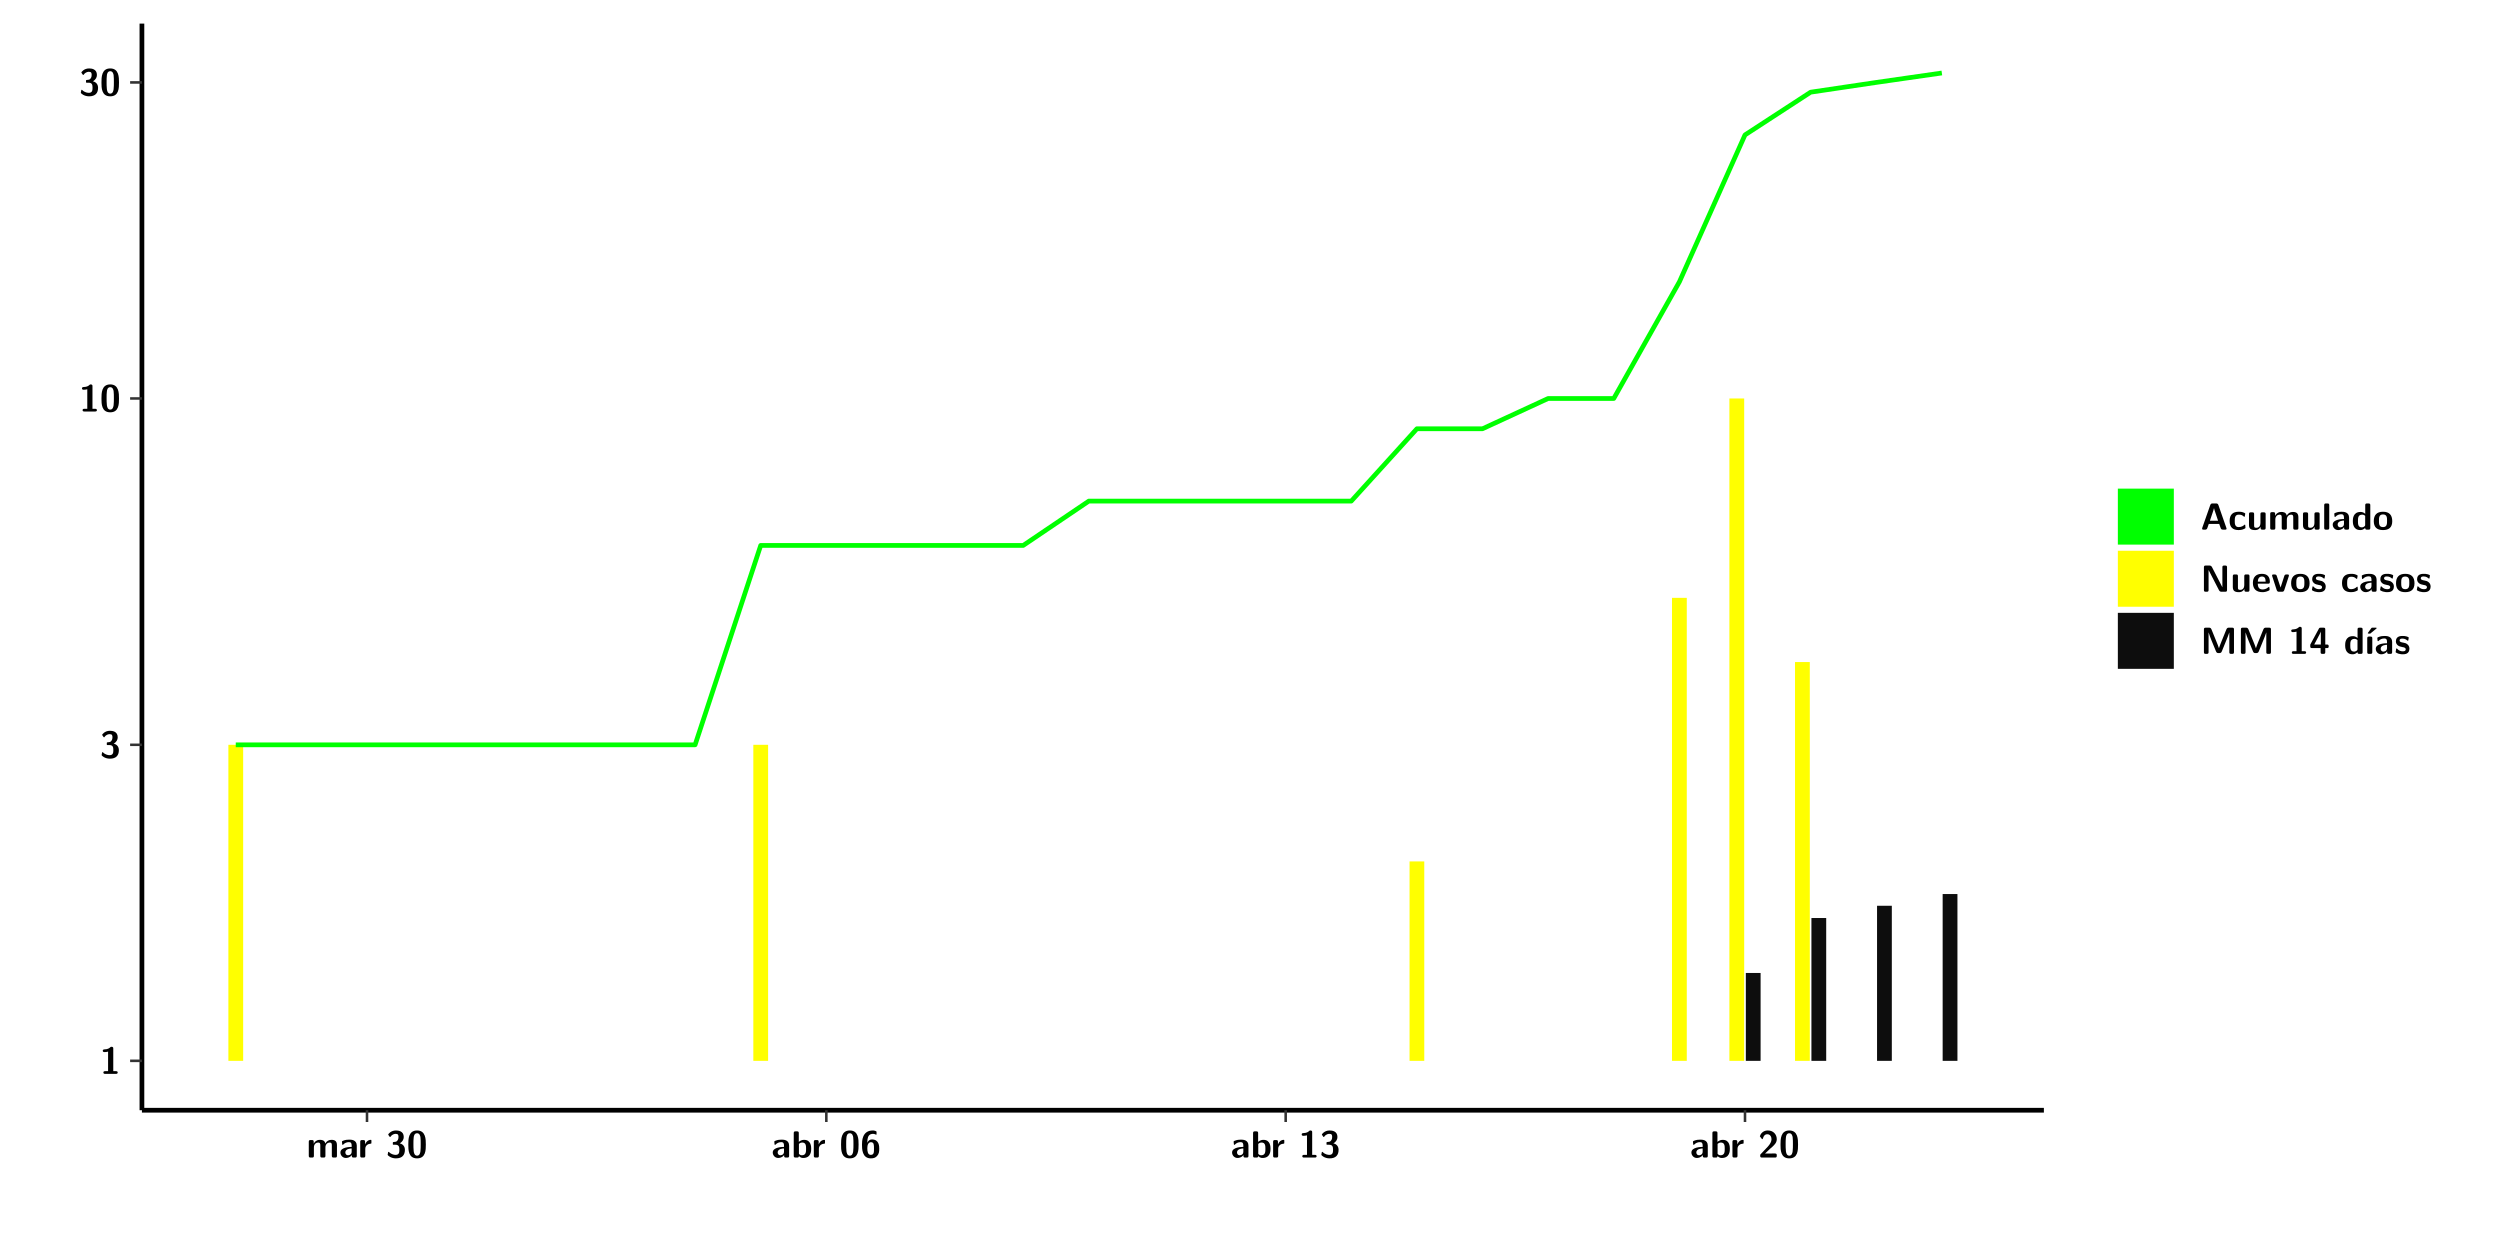
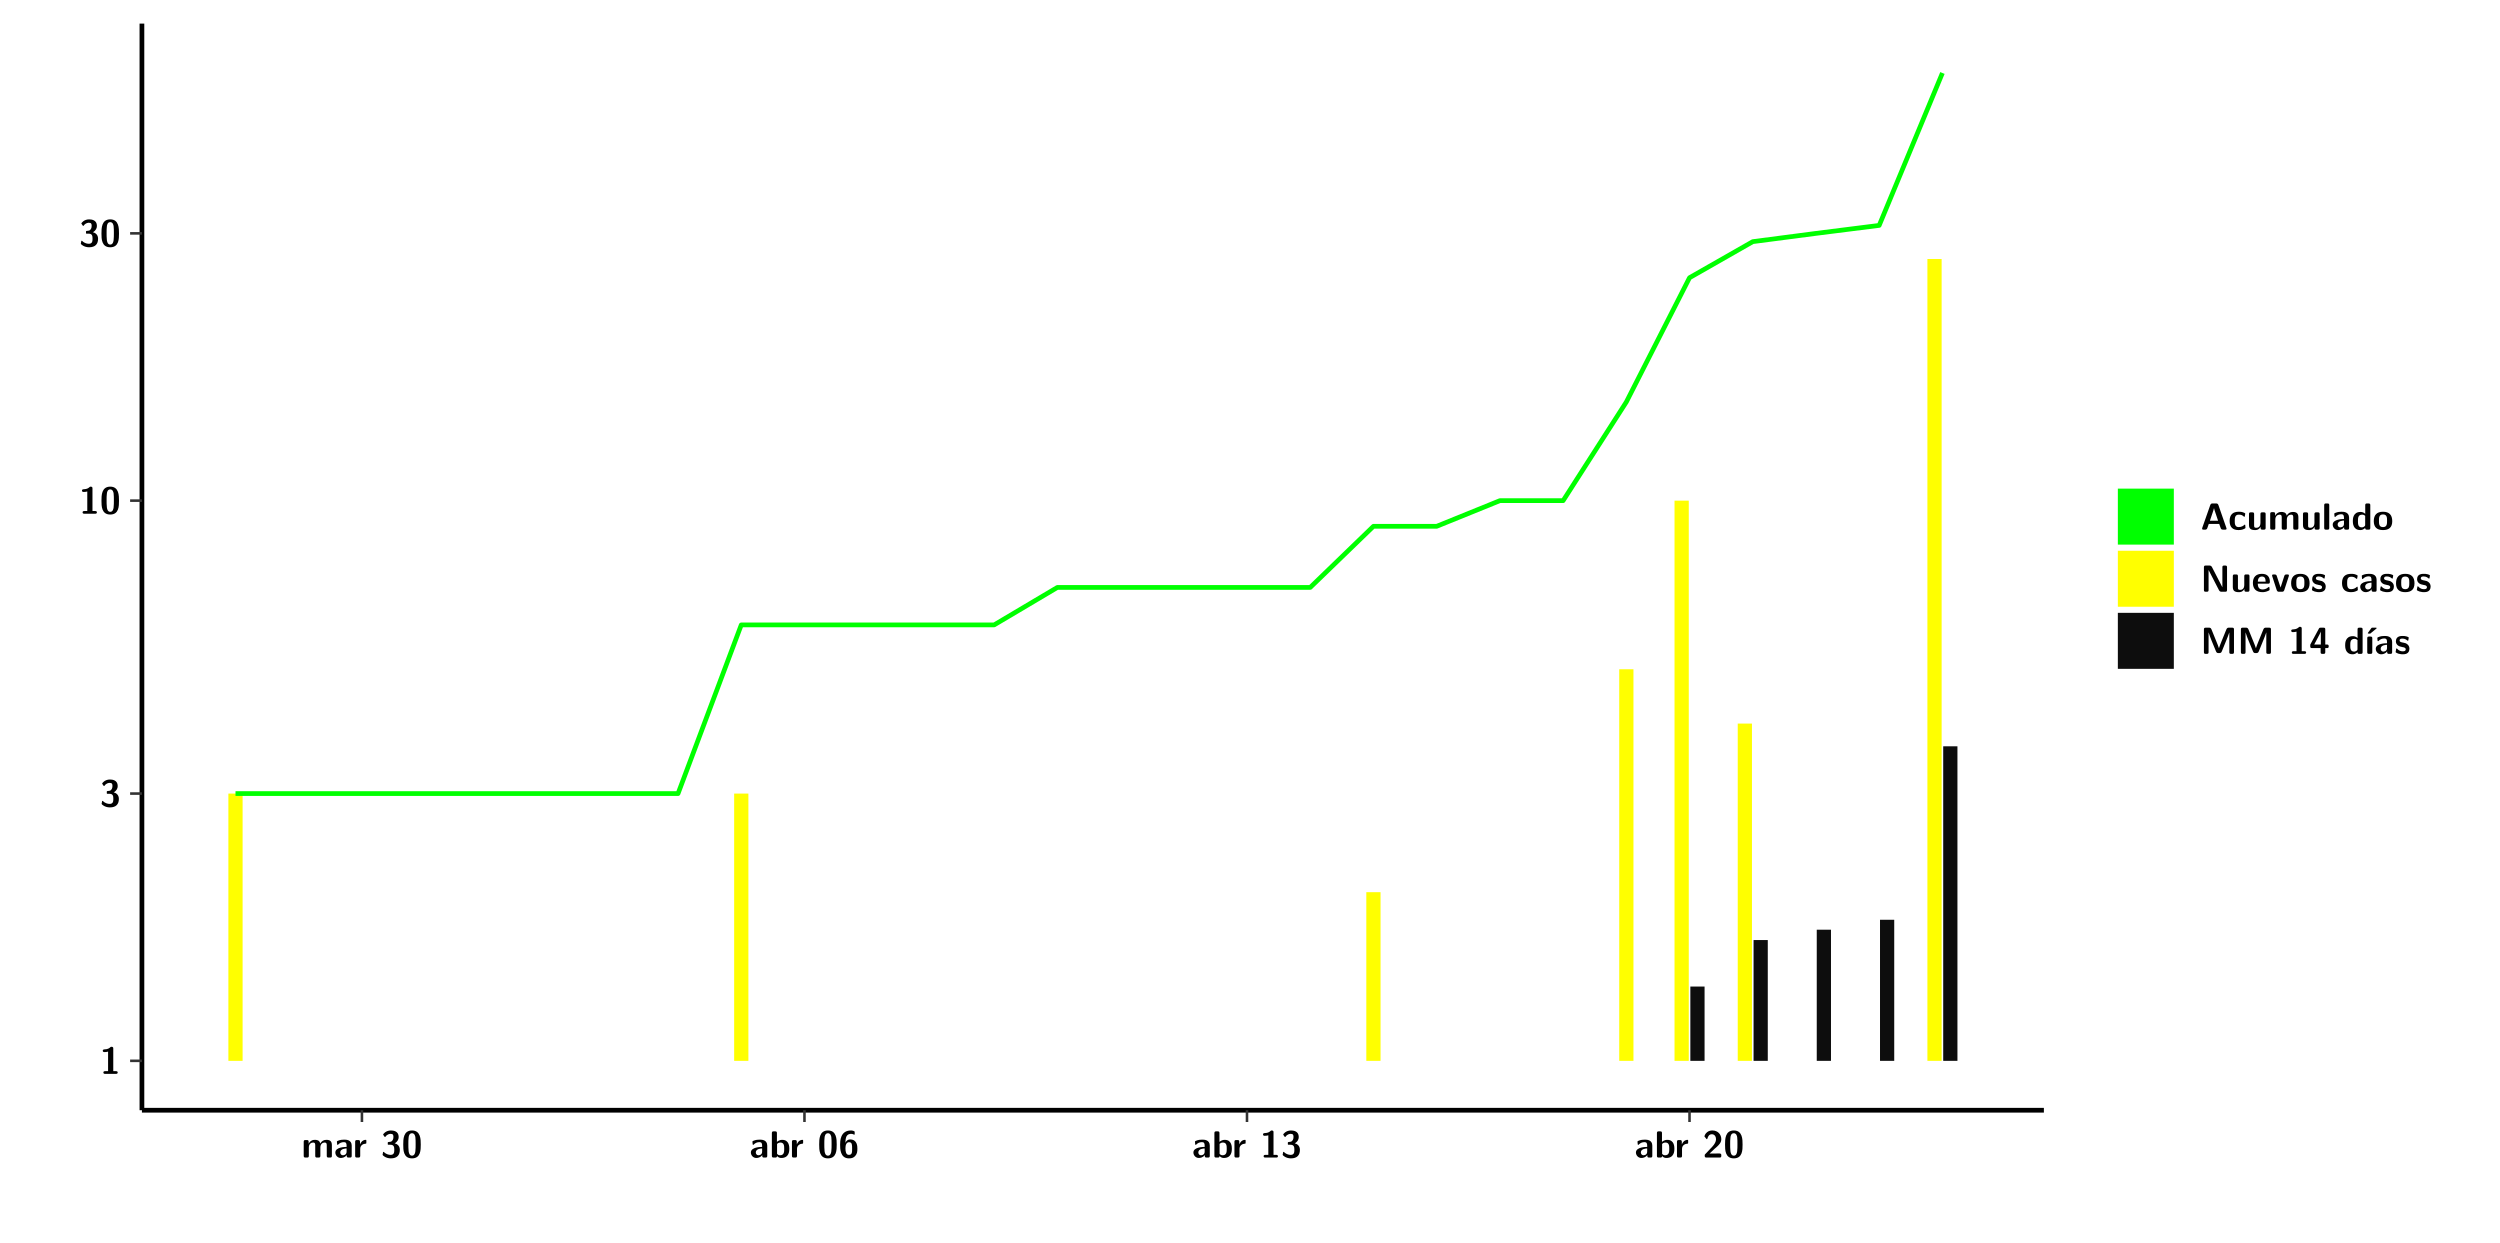
<svg xmlns="http://www.w3.org/2000/svg" xmlns:xlink="http://www.w3.org/1999/xlink" width="579.653pt" height="288pt" viewBox="0 0 579.653 288" version="1.1">
  <defs>
    <g>
      <symbol overflow="visible" id="glyph0-0">
        <path style="stroke:none;" d="" />
      </symbol>
      <symbol overflow="visible" id="glyph0-1">
        <path style="stroke:none;" d="M 3.109 -5.859 C 3.109 -6.016 3.109 -6.281 2.719 -6.281 C 2.547 -6.281 2.516 -6.266 2.406 -6.156 C 2.25 -6.016 1.922 -5.688 1.047 -5.672 C 0.891 -5.672 0.672 -5.609 0.672 -5.359 C 0.672 -5.047 0.969 -5.047 1.094 -5.047 C 1.344 -5.047 1.656 -5.078 1.906 -5.156 L 1.906 -0.625 L 1.234 -0.625 C 1.109 -0.625 0.812 -0.625 0.812 -0.312 C 0.812 0 1.109 0 1.234 0 L 3.719 0 C 3.828 0 4.141 0 4.141 -0.312 C 4.141 -0.625 3.828 -0.625 3.719 -0.625 L 3.109 -0.625 Z M 3.109 -5.859 " />
      </symbol>
      <symbol overflow="visible" id="glyph0-2">
        <path style="stroke:none;" d="M 0.844 -4.859 C 0.906 -4.766 0.953 -4.766 0.969 -4.766 C 1.031 -4.766 1.047 -4.797 1.094 -4.859 C 1.547 -5.5 2.172 -5.5 2.281 -5.5 C 2.844 -5.5 2.922 -5.203 2.922 -4.781 C 2.922 -4.656 2.922 -4.234 2.641 -3.906 C 2.438 -3.656 2.219 -3.641 1.953 -3.625 C 1.859 -3.609 1.688 -3.609 1.672 -3.578 C 1.609 -3.562 1.609 -3.5 1.609 -3.359 L 1.609 -3.203 C 1.609 -2.984 1.609 -2.969 1.844 -2.969 L 2.219 -2.969 C 3.031 -2.969 3.125 -2.469 3.125 -1.797 C 3.125 -1.203 3.062 -0.625 2.266 -0.625 C 1.984 -0.625 1.328 -0.688 0.75 -1.25 C 0.672 -1.328 0.656 -1.328 0.625 -1.328 C 0.531 -1.328 0.516 -1.25 0.516 -1.234 C 0.516 -1.234 0.406 -0.672 0.406 -0.625 C 0.406 -0.516 1.156 0.188 2.312 0.188 C 3.812 0.188 4.406 -0.609 4.406 -1.781 C 4.406 -2.562 3.984 -3.109 3.203 -3.297 C 3.906 -3.688 4.141 -4.266 4.141 -4.766 C 4.141 -6.156 2.891 -6.281 2.328 -6.281 C 1.125 -6.281 0.531 -5.422 0.531 -5.344 C 0.531 -5.297 0.594 -5.219 0.594 -5.219 Z M 0.844 -4.859 " />
      </symbol>
      <symbol overflow="visible" id="glyph0-3">
        <path style="stroke:none;" d="M 4.438 -3 C 4.438 -4.203 4.438 -6.281 2.406 -6.281 C 0.375 -6.281 0.375 -4.219 0.375 -3 C 0.375 -1.812 0.375 0.188 2.406 0.188 C 4.438 0.188 4.438 -1.781 4.438 -3 Z M 2.406 -0.438 C 1.75 -0.438 1.656 -1.25 1.625 -1.484 C 1.562 -1.953 1.562 -2.766 1.562 -3.125 C 1.562 -3.641 1.562 -4.203 1.625 -4.641 C 1.641 -4.875 1.734 -5.641 2.406 -5.641 C 3.047 -5.641 3.156 -4.906 3.188 -4.734 C 3.25 -4.281 3.25 -3.594 3.25 -3.125 C 3.25 -2.625 3.25 -1.953 3.188 -1.469 C 3.156 -1.234 3.062 -0.438 2.406 -0.438 Z M 2.406 -0.438 " />
      </symbol>
      <symbol overflow="visible" id="glyph0-4">
        <path style="stroke:none;" d="M 7.062 -2.844 C 7.062 -3.75 6.672 -4.109 5.781 -4.109 C 5.156 -4.109 4.688 -3.828 4.359 -3.25 C 4.219 -4.078 3.484 -4.109 3.109 -4.109 C 2.938 -4.109 2.578 -4.109 2.188 -3.828 C 1.906 -3.625 1.734 -3.344 1.672 -3.203 L 1.672 -3.641 C 1.672 -3.922 1.609 -4.062 1.25 -4.062 L 0.953 -4.062 C 0.625 -4.062 0.531 -3.969 0.531 -3.641 L 0.531 -0.422 C 0.531 -0.109 0.625 0 0.953 0 L 1.297 0 C 1.625 0 1.719 -0.109 1.719 -0.422 L 1.719 -2.359 C 1.719 -3.141 2.25 -3.484 2.688 -3.484 C 3.109 -3.484 3.203 -3.297 3.203 -2.828 L 3.203 -0.422 C 3.203 -0.109 3.297 0 3.625 0 L 3.969 0 C 4.297 0 4.391 -0.109 4.391 -0.422 L 4.391 -2.359 C 4.391 -3.141 4.922 -3.484 5.359 -3.484 C 5.781 -3.484 5.875 -3.297 5.875 -2.828 L 5.875 -0.422 C 5.875 -0.109 5.969 0 6.297 0 L 6.641 0 C 6.984 0 7.062 -0.109 7.062 -0.422 Z M 7.062 -2.844 " />
      </symbol>
      <symbol overflow="visible" id="glyph0-5">
        <path style="stroke:none;" d="M 4.062 -2.766 C 4.062 -4.156 2.734 -4.156 2.297 -4.156 C 1.891 -4.156 1.453 -4.125 0.859 -3.891 C 0.672 -3.797 0.625 -3.781 0.625 -3.688 C 0.625 -3.625 0.688 -3.109 0.688 -3.047 C 0.703 -2.984 0.75 -2.938 0.812 -2.938 C 0.844 -2.938 0.875 -2.969 0.906 -3 C 1.281 -3.391 1.719 -3.578 2.266 -3.578 C 2.734 -3.578 2.875 -3.297 2.875 -2.781 L 2.875 -2.469 C 2.562 -2.469 0.266 -2.453 0.266 -1.172 C 0.266 -0.547 0.766 0.094 1.531 0.094 C 1.828 0.094 2.484 0.016 2.906 -0.594 L 2.906 -0.422 C 2.906 -0.141 2.969 0 3.328 0 L 3.641 0 C 3.984 0 4.062 -0.109 4.062 -0.422 Z M 2.875 -1.344 C 2.875 -0.531 2.047 -0.531 2.016 -0.531 C 1.641 -0.531 1.406 -0.844 1.406 -1.188 C 1.406 -2.047 2.625 -2.109 2.875 -2.109 Z M 2.875 -1.344 " />
      </symbol>
      <symbol overflow="visible" id="glyph0-6">
        <path style="stroke:none;" d="M 1.703 -2.016 C 1.703 -2.844 2.391 -3.188 2.938 -3.219 C 3.109 -3.234 3.125 -3.234 3.125 -3.469 L 3.125 -3.875 C 3.125 -4.047 3.125 -4.109 2.969 -4.109 C 2.719 -4.109 2.078 -4.031 1.672 -3.078 L 1.656 -3.078 L 1.656 -3.641 C 1.656 -3.922 1.594 -4.062 1.234 -4.062 L 0.953 -4.062 C 0.641 -4.062 0.531 -3.969 0.531 -3.641 L 0.531 -0.422 C 0.531 -0.109 0.625 0 0.953 0 L 1.281 0 C 1.609 0 1.703 -0.109 1.703 -0.422 Z M 1.703 -2.016 " />
      </symbol>
      <symbol overflow="visible" id="glyph0-7">
        <path style="stroke:none;" d="M 1.703 -5.656 C 1.703 -5.938 1.641 -6.078 1.281 -6.078 L 0.953 -6.078 C 0.641 -6.078 0.531 -5.984 0.531 -5.656 L 0.531 -0.422 C 0.531 -0.109 0.625 0 0.953 0 L 1.312 0 C 1.453 0 1.719 0 1.734 -0.344 C 2.125 0.094 2.578 0.094 2.719 0.094 C 4.578 0.094 4.578 -1.594 4.578 -2.031 C 4.578 -2.453 4.578 -4.109 2.938 -4.109 C 2.219 -4.109 1.781 -3.703 1.703 -3.625 Z M 1.734 -3.172 C 1.844 -3.281 2.109 -3.484 2.5 -3.484 C 3.391 -3.484 3.391 -2.672 3.391 -2.016 C 3.391 -1.375 3.391 -0.531 2.406 -0.531 C 2.047 -0.531 1.828 -0.75 1.734 -0.875 Z M 1.734 -3.172 " />
      </symbol>
      <symbol overflow="visible" id="glyph0-8">
        <path style="stroke:none;" d="M 3.781 -5.859 C 3.781 -6.062 3.781 -6.078 3.484 -6.188 C 3.25 -6.281 3.016 -6.281 2.922 -6.281 C 0.406 -6.281 0.406 -3.75 0.406 -2.984 C 0.406 -2.078 0.406 0.188 2.453 0.188 C 3.125 0.188 3.547 0.031 3.906 -0.375 C 4.359 -0.891 4.406 -1.391 4.406 -2.062 C 4.406 -2.562 4.406 -4.203 2.703 -4.203 C 2.219 -4.203 1.859 -3.922 1.625 -3.422 C 1.672 -4.203 1.688 -4.406 1.812 -4.75 C 2.062 -5.422 2.641 -5.5 2.953 -5.5 C 3.109 -5.5 3.344 -5.469 3.547 -5.359 C 3.609 -5.312 3.641 -5.297 3.688 -5.297 C 3.781 -5.297 3.781 -5.406 3.781 -5.531 Z M 2.438 -0.625 C 1.75 -0.625 1.641 -1.422 1.641 -2.172 C 1.641 -2.906 1.859 -3.562 2.484 -3.562 C 3.188 -3.562 3.188 -2.938 3.188 -2.078 C 3.188 -1.219 3.188 -0.625 2.438 -0.625 Z M 2.438 -0.625 " />
      </symbol>
      <symbol overflow="visible" id="glyph0-9">
        <path style="stroke:none;" d="M 0.562 -0.75 C 0.484 -0.656 0.484 -0.641 0.484 -0.484 L 0.484 -0.422 C 0.484 -0.109 0.578 0 0.906 0 L 3.906 0 C 4.25 0 4.328 -0.109 4.328 -0.422 L 4.328 -0.531 C 4.328 -0.672 4.328 -0.828 4.141 -0.906 C 4.078 -0.953 3.797 -0.953 3.625 -0.953 C 3.438 -0.953 3.219 -0.938 3.031 -0.938 L 1.609 -0.938 L 2.766 -2.031 C 2.906 -2.141 3.234 -2.422 3.359 -2.547 C 3.844 -3.016 4.328 -3.484 4.328 -4.266 C 4.328 -5.328 3.562 -6.281 2.266 -6.281 C 1.969 -6.281 1.469 -6.234 1.047 -5.891 C 0.969 -5.828 0.562 -5.516 0.406 -4.922 L 0.844 -4.359 C 0.891 -4.297 0.922 -4.266 0.984 -4.266 C 1.062 -4.266 1.078 -4.328 1.109 -4.422 C 1.281 -5.031 1.578 -5.406 2.141 -5.406 C 2.828 -5.406 3.109 -4.781 3.109 -4.25 C 3.109 -3.688 2.766 -3.094 2.25 -2.531 Z M 0.562 -0.75 " />
      </symbol>
      <symbol overflow="visible" id="glyph0-10">
        <path style="stroke:none;" d="M 4.156 -5.703 C 4.031 -6.078 3.766 -6.078 3.594 -6.078 L 2.828 -6.078 C 2.641 -6.078 2.391 -6.078 2.266 -5.703 L 0.406 -0.406 C 0.375 -0.297 0.375 -0.281 0.375 -0.234 C 0.375 0 0.594 0 0.703 0 L 1.031 0 C 1.188 0 1.453 0 1.578 -0.344 L 1.922 -1.328 L 4.344 -1.328 L 4.641 -0.484 C 4.75 -0.172 4.812 0 5.234 0 L 5.703 0 C 5.828 0 6.047 0 6.047 -0.234 C 6.047 -0.281 6.047 -0.297 6 -0.406 Z M 2.812 -3.938 C 2.938 -4.328 3.062 -4.656 3.125 -4.969 L 3.141 -4.969 C 3.188 -4.766 3.188 -4.75 3.25 -4.547 L 4.078 -2.078 L 2.188 -2.078 Z M 2.812 -3.938 " />
      </symbol>
      <symbol overflow="visible" id="glyph0-11">
        <path style="stroke:none;" d="M 4 -0.438 C 4 -0.531 3.969 -0.938 3.953 -1.047 C 3.953 -1.078 3.938 -1.172 3.844 -1.172 C 3.812 -1.172 3.797 -1.172 3.703 -1.078 C 3.562 -0.953 3.141 -0.594 2.422 -0.594 C 1.516 -0.594 1.516 -1.469 1.516 -2.031 C 1.516 -2.75 1.562 -3.484 2.453 -3.484 C 3.031 -3.484 3.266 -3.344 3.578 -3.078 C 3.688 -2.984 3.703 -2.984 3.734 -2.984 C 3.828 -2.984 3.844 -3.062 3.844 -3.094 C 3.859 -3.172 3.953 -3.656 3.953 -3.703 C 3.953 -3.781 3.891 -3.812 3.75 -3.891 C 3.328 -4.078 3.062 -4.156 2.453 -4.156 C 1.141 -4.156 0.328 -3.547 0.328 -2.016 C 0.328 -0.562 1.078 0.094 2.406 0.094 C 2.641 0.094 3.172 0.094 3.75 -0.203 C 4 -0.344 4 -0.344 4 -0.438 Z M 4 -0.438 " />
      </symbol>
      <symbol overflow="visible" id="glyph0-12">
        <path style="stroke:none;" d="M 4.391 -3.594 C 4.391 -3.875 4.328 -4.016 3.969 -4.016 L 3.609 -4.016 C 3.281 -4.016 3.188 -3.906 3.188 -3.594 L 3.188 -1.516 C 3.188 -0.938 2.891 -0.438 2.266 -0.438 C 1.766 -0.438 1.719 -0.562 1.719 -1.031 L 1.719 -3.594 C 1.719 -3.875 1.656 -4.016 1.297 -4.016 L 0.953 -4.016 C 0.625 -4.016 0.531 -3.922 0.531 -3.594 L 0.531 -1.109 C 0.531 -0.172 1.031 0.094 1.953 0.094 C 2.188 0.094 2.812 0.094 3.219 -0.656 L 3.219 -0.422 C 3.219 -0.141 3.281 0 3.641 0 L 3.969 0 C 4.297 0 4.391 -0.109 4.391 -0.422 Z M 4.391 -3.594 " />
      </symbol>
      <symbol overflow="visible" id="glyph0-13">
        <path style="stroke:none;" d="M 1.703 -5.656 C 1.703 -5.938 1.641 -6.078 1.281 -6.078 L 0.953 -6.078 C 0.641 -6.078 0.531 -5.984 0.531 -5.656 L 0.531 -0.422 C 0.531 -0.109 0.625 0 0.953 0 L 1.281 0 C 1.609 0 1.703 -0.109 1.703 -0.422 Z M 1.703 -5.656 " />
      </symbol>
      <symbol overflow="visible" id="glyph0-14">
        <path style="stroke:none;" d="M 4.375 -5.656 C 4.375 -5.938 4.312 -6.078 3.953 -6.078 L 3.625 -6.078 C 3.297 -6.078 3.203 -5.969 3.203 -5.656 L 3.203 -3.672 C 2.812 -4.047 2.375 -4.109 2.109 -4.109 C 0.328 -4.109 0.328 -2.422 0.328 -2 C 0.328 -1.594 0.328 0.094 2.062 0.094 C 2.422 0.094 2.812 -0.016 3.188 -0.406 C 3.188 -0.094 3.297 0 3.609 0 L 3.953 0 C 4.281 0 4.375 -0.109 4.375 -0.422 Z M 3.188 -1.094 C 3.188 -0.953 3.188 -0.875 2.922 -0.688 C 2.703 -0.547 2.5 -0.531 2.406 -0.531 C 1.516 -0.531 1.516 -1.344 1.516 -2 C 1.516 -2.656 1.516 -3.484 2.5 -3.484 C 2.75 -3.484 2.984 -3.391 3.188 -3.203 Z M 3.188 -1.094 " />
      </symbol>
      <symbol overflow="visible" id="glyph0-15">
        <path style="stroke:none;" d="M 4.547 -1.969 C 4.547 -3.406 3.844 -4.156 2.406 -4.156 C 0.953 -4.156 0.266 -3.391 0.266 -1.969 C 0.266 -0.547 1.031 0.094 2.406 0.094 C 3.781 0.094 4.547 -0.531 4.547 -1.969 Z M 2.406 -0.594 C 1.469 -0.594 1.469 -1.375 1.469 -2.078 C 1.469 -2.75 1.469 -3.531 2.406 -3.531 C 3.344 -3.531 3.344 -2.766 3.344 -2.078 C 3.344 -1.391 3.344 -0.594 2.406 -0.594 Z M 2.406 -0.594 " />
      </symbol>
      <symbol overflow="visible" id="glyph0-16">
        <path style="stroke:none;" d="M 2.656 -5.734 C 2.469 -6.078 2.203 -6.078 2.031 -6.078 L 1.219 -6.078 C 0.906 -6.078 0.797 -5.984 0.797 -5.656 L 0.797 -0.422 C 0.797 -0.109 0.891 0 1.219 0 L 1.453 0 C 1.781 0 1.875 -0.109 1.875 -0.422 L 1.875 -5.016 L 1.891 -5.016 L 4.297 -0.344 C 4.484 0 4.75 0 4.922 0 L 5.734 0 C 6.062 0 6.156 -0.109 6.156 -0.422 L 6.156 -5.656 C 6.156 -5.938 6.094 -6.078 5.734 -6.078 L 5.5 -6.078 C 5.156 -6.078 5.078 -5.969 5.078 -5.656 L 5.078 -1.062 L 5.062 -1.062 Z M 2.656 -5.734 " />
      </symbol>
      <symbol overflow="visible" id="glyph0-17">
        <path style="stroke:none;" d="M 3.781 -1.875 C 3.984 -1.875 4.203 -1.891 4.203 -2.281 C 4.203 -3.406 3.672 -4.156 2.359 -4.156 C 0.969 -4.156 0.266 -3.375 0.266 -2.047 C 0.266 -0.609 1.109 0.094 2.484 0.094 C 2.812 0.094 3.312 0.047 3.891 -0.234 C 4.078 -0.328 4.141 -0.359 4.141 -0.469 C 4.141 -0.531 4.125 -0.781 4.109 -0.844 C 4.078 -1.125 4.062 -1.125 3.984 -1.125 C 3.953 -1.125 3.938 -1.125 3.844 -1.047 C 3.328 -0.594 2.797 -0.531 2.516 -0.531 C 1.531 -0.531 1.422 -1.312 1.391 -1.875 Z M 1.406 -2.344 C 1.422 -2.875 1.609 -3.531 2.359 -3.531 C 3.062 -3.531 3.203 -3.031 3.219 -2.344 Z M 1.406 -2.344 " />
      </symbol>
      <symbol overflow="visible" id="glyph0-18">
        <path style="stroke:none;" d="M 4.109 -3.609 C 4.141 -3.719 4.141 -3.75 4.141 -3.766 C 4.141 -4.016 3.922 -4.016 3.797 -4.016 L 3.609 -4.016 C 3.25 -4.016 3.141 -3.891 3.062 -3.641 L 2.203 -0.984 L 1.328 -3.641 C 1.266 -3.828 1.203 -4.016 0.781 -4.016 L 0.578 -4.016 C 0.453 -4.016 0.234 -4.016 0.234 -3.766 C 0.234 -3.75 0.234 -3.719 0.266 -3.609 L 1.312 -0.375 C 1.438 0 1.703 0 1.859 0 L 2.5 0 C 2.672 0 2.938 0 3.062 -0.375 Z M 4.109 -3.609 " />
      </symbol>
      <symbol overflow="visible" id="glyph0-19">
        <path style="stroke:none;" d="M 3.469 -1.234 C 3.469 -1.734 3.203 -2.031 3.047 -2.172 C 2.703 -2.484 2.391 -2.547 2.031 -2.609 C 1.547 -2.703 1.188 -2.766 1.188 -3.109 C 1.188 -3.469 1.484 -3.547 1.828 -3.547 C 2.406 -3.547 2.719 -3.328 2.953 -3.125 C 3.047 -3.047 3.062 -3.047 3.094 -3.047 C 3.188 -3.047 3.203 -3.125 3.203 -3.156 C 3.219 -3.219 3.312 -3.719 3.312 -3.766 C 3.312 -3.906 2.844 -4.031 2.75 -4.062 C 2.406 -4.156 2.125 -4.156 1.891 -4.156 C 1.5 -4.156 0.328 -4.156 0.328 -2.906 C 0.328 -2.484 0.516 -2.219 0.75 -2 C 1.062 -1.734 1.406 -1.672 1.906 -1.562 C 2.156 -1.531 2.609 -1.453 2.609 -1.062 C 2.609 -0.656 2.266 -0.594 1.922 -0.594 C 1.531 -0.594 1.047 -0.703 0.625 -1.188 C 0.594 -1.234 0.562 -1.266 0.516 -1.266 C 0.422 -1.266 0.406 -1.188 0.391 -1.125 C 0.375 -1.016 0.266 -0.516 0.266 -0.422 C 0.266 -0.266 0.922 -0.062 0.922 -0.047 C 1.406 0.094 1.766 0.094 1.922 0.094 C 2.359 0.094 3.469 0.062 3.469 -1.234 Z M 3.469 -1.234 " />
      </symbol>
      <symbol overflow="visible" id="glyph0-20">
        <path style="stroke:none;" d="M 4.859 -2.859 C 4.688 -2.422 4.359 -1.609 4.281 -1.312 C 4.203 -1.625 3.844 -2.484 3.656 -2.953 L 2.531 -5.719 C 2.391 -6.078 2.109 -6.078 1.953 -6.078 L 1.219 -6.078 C 0.906 -6.078 0.797 -5.984 0.797 -5.656 L 0.797 -0.422 C 0.797 -0.109 0.891 0 1.219 0 L 1.453 0 C 1.781 0 1.875 -0.109 1.875 -0.422 L 1.875 -4.953 L 1.891 -4.953 C 1.984 -4.562 2.375 -3.578 2.578 -3.062 L 3.609 -0.562 C 3.766 -0.188 3.969 -0.188 4.266 -0.188 C 4.562 -0.188 4.781 -0.188 4.938 -0.562 L 6.062 -3.328 C 6.141 -3.531 6.625 -4.719 6.672 -4.953 L 6.688 -4.953 L 6.688 -0.422 C 6.688 -0.141 6.75 0 7.109 0 L 7.344 0 C 7.672 0 7.766 -0.109 7.766 -0.422 L 7.766 -5.656 C 7.766 -5.938 7.703 -6.078 7.344 -6.078 L 6.609 -6.078 C 6.391 -6.078 6.172 -6.062 6.016 -5.703 Z M 4.859 -2.859 " />
      </symbol>
      <symbol overflow="visible" id="glyph0-21">
        <path style="stroke:none;" d="M 0.344 -2.297 C 0.266 -2.172 0.266 -2.141 0.266 -1.984 L 0.266 -1.766 C 0.266 -1.484 0.328 -1.344 0.688 -1.344 L 2.672 -1.344 L 2.672 -0.422 C 2.672 -0.141 2.719 0 3.078 0 L 3.328 0 C 3.656 0 3.75 -0.109 3.75 -0.422 L 3.75 -1.344 L 4.125 -1.344 C 4.391 -1.344 4.547 -1.406 4.547 -1.75 C 4.547 -2.078 4.422 -2.172 4.125 -2.172 L 3.75 -2.172 L 3.75 -5.656 C 3.75 -5.984 3.656 -6.078 3.328 -6.078 L 2.688 -6.078 C 2.531 -6.078 2.391 -6.078 2.281 -5.875 Z M 1.188 -2.172 C 2.578 -4.75 2.672 -5.016 2.703 -5.156 L 2.719 -5.156 L 2.719 -2.172 Z M 1.188 -2.172 " />
      </symbol>
      <symbol overflow="visible" id="glyph0-22">
        <path style="stroke:none;" d="M 3.906 -5.844 C 3.953 -5.875 4 -5.922 4 -5.969 C 4 -6.078 3.906 -6.078 3.766 -6.078 L 3.047 -6.078 C 2.875 -6.078 2.859 -6.078 2.781 -5.984 L 2.031 -4.953 C 1.953 -4.859 1.953 -4.844 1.953 -4.828 C 1.953 -4.703 2.047 -4.703 2.188 -4.703 L 2.516 -4.703 Z M 3.906 -5.844 " />
      </symbol>
      <symbol overflow="visible" id="glyph0-23">
        <path style="stroke:none;" d="M 1.703 -3.594 C 1.703 -3.875 1.641 -4.016 1.281 -4.016 L 0.953 -4.016 C 0.641 -4.016 0.531 -3.922 0.531 -3.594 L 0.531 -0.422 C 0.531 -0.109 0.625 0 0.953 0 L 1.281 0 C 1.609 0 1.703 -0.109 1.703 -0.422 Z M 1.703 -3.594 " />
      </symbol>
    </g>
    <clipPath id="clip1">
      <path d="M 0 0 L 576.008 0 L 576.008 288 L 0 288 Z M 0 0 " />
    </clipPath>
    <clipPath id="clip2">
      <path d="M 32.906 5.477 L 473.898 5.477 L 473.898 257.414 L 32.906 257.414 Z M 32.906 5.477 " />
    </clipPath>
  </defs>
  <g id="surface1">
    <g clip-path="url(#clip1)" clip-rule="nonzero">
      <path style="fill-rule:nonzero;fill:rgb(100%,100%,100%);fill-opacity:1;stroke-width:0.598;stroke-linecap:round;stroke-linejoin:round;stroke:rgb(100%,100%,100%);stroke-opacity:1;stroke-miterlimit:10;" d="M 0 0 L 0 288.004 L 576.008 288.004 L 576.008 0 Z M 0 0 " transform="matrix(1,0,0,-1,0,288)" />
    </g>
    <g clip-path="url(#clip2)" clip-rule="nonzero">
      <path style=" stroke:none;fill-rule:nonzero;fill:rgb(100%,100%,100%);fill-opacity:1;" d="M 32.906 257.414 L 32.906 5.477 L 473.898 5.477 L 473.898 257.414 Z M 32.906 257.414 " />
    </g>
-     <path style=" stroke:none;fill-rule:nonzero;fill:rgb(100%,100%,0%);fill-opacity:1;" d="M 52.953 245.969 L 52.953 172.691 L 56.379 172.691 L 56.379 245.969 Z M 52.953 245.969 " />
-     <path style=" stroke:none;fill-rule:nonzero;fill:rgb(100%,100%,0%);fill-opacity:1;" d="M 174.668 245.969 L 174.668 172.691 L 178.094 172.691 L 178.094 245.969 Z M 174.668 245.969 " />
-     <path style=" stroke:none;fill-rule:nonzero;fill:rgb(100%,100%,0%);fill-opacity:1;" d="M 326.82 245.969 L 326.82 199.73 L 330.234 199.73 L 330.234 245.969 Z M 326.82 245.969 " />
-     <path style=" stroke:none;fill-rule:nonzero;fill:rgb(100%,100%,0%);fill-opacity:1;" d="M 387.672 245.969 L 387.672 138.617 L 391.098 138.617 L 391.098 245.969 Z M 387.672 245.969 " />
-     <path style=" stroke:none;fill-rule:nonzero;fill:rgb(100%,100%,0%);fill-opacity:1;" d="M 400.98 245.969 L 400.98 92.391 L 404.41 92.391 L 404.41 245.969 Z M 400.98 245.969 " />
-     <path style=" stroke:none;fill-rule:nonzero;fill:rgb(4.999%,4.999%,4.999%);fill-opacity:1;" d="M 404.789 245.969 L 404.789 225.594 L 408.215 225.594 L 408.215 245.969 Z M 404.789 245.969 " />
-     <path style=" stroke:none;fill-rule:nonzero;fill:rgb(100%,100%,0%);fill-opacity:1;" d="M 416.195 245.969 L 416.195 153.504 L 419.621 153.504 L 419.621 245.969 Z M 416.195 245.969 " />
-     <path style=" stroke:none;fill-rule:nonzero;fill:rgb(4.999%,4.999%,4.999%);fill-opacity:1;" d="M 420 245.969 L 420 212.852 L 423.426 212.852 L 423.426 245.969 Z M 420 245.969 " />
-     <path style=" stroke:none;fill-rule:nonzero;fill:rgb(4.999%,4.999%,4.999%);fill-opacity:1;" d="M 435.215 245.969 L 435.215 210.012 L 438.641 210.012 L 438.641 245.969 Z M 435.215 245.969 " />
-     <path style=" stroke:none;fill-rule:nonzero;fill:rgb(4.999%,4.999%,4.999%);fill-opacity:1;" d="M 450.426 245.969 L 450.426 207.293 L 453.855 207.293 L 453.855 245.969 Z M 450.426 245.969 " />
-     <path style="fill:none;stroke-width:1.096;stroke-linecap:butt;stroke-linejoin:round;stroke:rgb(0%,100%,0%);stroke-opacity:1;stroke-miterlimit:10;" d="M 54.664 115.309 L 161.168 115.309 L 176.379 161.535 L 237.242 161.535 L 252.457 171.816 L 313.309 171.816 L 328.523 188.586 L 343.734 188.586 L 358.957 195.609 L 374.172 195.609 L 389.387 222.656 L 404.598 256.719 L 419.812 266.625 L 435.023 268.887 L 450.238 271.078 " transform="matrix(1,0,0,-1,0,288)" />
+     <path style=" stroke:none;fill-rule:nonzero;fill:rgb(100%,100%,0%);fill-opacity:1;" d="M 52.953 245.969 L 52.953 184 L 56.25 184 L 56.25 245.969 Z M 52.953 245.969 " />
+     <path style=" stroke:none;fill-rule:nonzero;fill:rgb(100%,100%,0%);fill-opacity:1;" d="M 170.223 245.969 L 170.223 184 L 173.523 184 L 173.523 245.969 Z M 170.223 245.969 " />
+     <path style=" stroke:none;fill-rule:nonzero;fill:rgb(100%,100%,0%);fill-opacity:1;" d="M 316.797 245.969 L 316.797 206.863 L 320.094 206.863 L 320.094 245.969 Z M 316.797 245.969 " />
+     <path style=" stroke:none;fill-rule:nonzero;fill:rgb(100%,100%,0%);fill-opacity:1;" d="M 375.438 245.969 L 375.438 155.176 L 378.734 155.176 L 378.734 245.969 Z M 375.438 245.969 " />
+     <path style=" stroke:none;fill-rule:nonzero;fill:rgb(100%,100%,0%);fill-opacity:1;" d="M 388.258 245.969 L 388.258 116.082 L 391.559 116.082 L 391.559 245.969 Z M 388.258 245.969 " />
+     <path style=" stroke:none;fill-rule:nonzero;fill:rgb(4.999%,4.999%,4.999%);fill-opacity:1;" d="M 391.926 245.969 L 391.926 228.742 L 395.223 228.742 L 395.223 245.969 Z M 391.926 245.969 " />
+     <path style=" stroke:none;fill-rule:nonzero;fill:rgb(100%,100%,0%);fill-opacity:1;" d="M 402.914 245.969 L 402.914 167.77 L 406.211 167.77 L 406.211 245.969 Z M 402.914 245.969 " />
+     <path style=" stroke:none;fill-rule:nonzero;fill:rgb(4.999%,4.999%,4.999%);fill-opacity:1;" d="M 406.582 245.969 L 406.582 217.961 L 409.879 217.961 L 409.879 245.969 Z M 406.582 245.969 " />
+     <path style=" stroke:none;fill-rule:nonzero;fill:rgb(4.999%,4.999%,4.999%);fill-opacity:1;" d="M 421.234 245.969 L 421.234 215.562 L 424.535 215.562 L 424.535 245.969 Z M 421.234 245.969 " />
+     <path style=" stroke:none;fill-rule:nonzero;fill:rgb(4.999%,4.999%,4.999%);fill-opacity:1;" d="M 435.902 245.969 L 435.902 213.258 L 439.199 213.258 L 439.199 245.969 Z M 435.902 245.969 " />
+     <path style=" stroke:none;fill-rule:nonzero;fill:rgb(100%,100%,0%);fill-opacity:1;" d="M 446.891 245.969 L 446.891 60.051 L 450.188 60.051 L 450.188 245.969 Z M 446.891 245.969 " />
+     <path style=" stroke:none;fill-rule:nonzero;fill:rgb(4.999%,4.999%,4.999%);fill-opacity:1;" d="M 450.555 245.969 L 450.555 173.039 L 453.855 173.039 L 453.855 245.969 Z M 450.555 245.969 " />
+     <path style="fill:none;stroke-width:1.096;stroke-linecap:butt;stroke-linejoin:round;stroke:rgb(0%,100%,0%);stroke-opacity:1;stroke-miterlimit:10;" d="M 54.605 104 L 157.211 104 L 171.867 143.105 L 230.5 143.105 L 245.164 151.801 L 303.793 151.801 L 318.449 165.969 L 333.105 165.969 L 347.77 171.918 L 362.426 171.918 L 377.082 194.793 L 391.734 223.605 L 406.402 231.973 L 421.055 233.887 L 435.711 235.738 L 450.375 271.078 " transform="matrix(1,0,0,-1,0,288)" />
    <path style="fill:none;stroke-width:1.096;stroke-linecap:butt;stroke-linejoin:round;stroke:rgb(0%,0%,0%);stroke-opacity:1;stroke-miterlimit:10;" d="M 32.906 30.586 L 32.906 282.523 " transform="matrix(1,0,0,-1,0,288)" />
    <g style="fill:rgb(0%,0%,0%);fill-opacity:1;">
      <use xlink:href="#glyph0-1" x="23.153" y="248.986" />
    </g>
    <g style="fill:rgb(0%,0%,0%);fill-opacity:1;">
-       <use xlink:href="#glyph0-2" x="23.153" y="175.721" />
-     </g>
-     <g style="fill:rgb(0%,0%,0%);fill-opacity:1;">
-       <use xlink:href="#glyph0-1" x="18.331" y="95.412" />
-       <use xlink:href="#glyph0-3" x="23.153" y="95.412" />
-     </g>
-     <g style="fill:rgb(0%,0%,0%);fill-opacity:1;">
-       <use xlink:href="#glyph0-2" x="18.331" y="22.147" />
-       <use xlink:href="#glyph0-3" x="23.153" y="22.147" />
+       <use xlink:href="#glyph0-2" x="23.153" y="187.019" />
+     </g>
+     <g style="fill:rgb(0%,0%,0%);fill-opacity:1;">
+       <use xlink:href="#glyph0-1" x="18.331" y="119.113" />
+       <use xlink:href="#glyph0-3" x="23.153" y="119.113" />
+     </g>
+     <g style="fill:rgb(0%,0%,0%);fill-opacity:1;">
+       <use xlink:href="#glyph0-2" x="18.331" y="57.146" />
+       <use xlink:href="#glyph0-3" x="23.153" y="57.146" />
    </g>
    <path style="fill:none;stroke-width:0.598;stroke-linecap:butt;stroke-linejoin:round;stroke:rgb(20%,20%,20%);stroke-opacity:1;stroke-miterlimit:10;" d="M 30.168 42.031 L 32.906 42.031 " transform="matrix(1,0,0,-1,0,288)" />
-     <path style="fill:none;stroke-width:0.598;stroke-linecap:butt;stroke-linejoin:round;stroke:rgb(20%,20%,20%);stroke-opacity:1;stroke-miterlimit:10;" d="M 30.168 115.309 L 32.906 115.309 " transform="matrix(1,0,0,-1,0,288)" />
-     <path style="fill:none;stroke-width:0.598;stroke-linecap:butt;stroke-linejoin:round;stroke:rgb(20%,20%,20%);stroke-opacity:1;stroke-miterlimit:10;" d="M 30.168 195.609 L 32.906 195.609 " transform="matrix(1,0,0,-1,0,288)" />
-     <path style="fill:none;stroke-width:0.598;stroke-linecap:butt;stroke-linejoin:round;stroke:rgb(20%,20%,20%);stroke-opacity:1;stroke-miterlimit:10;" d="M 30.168 268.887 L 32.906 268.887 " transform="matrix(1,0,0,-1,0,288)" />
+     <path style="fill:none;stroke-width:0.598;stroke-linecap:butt;stroke-linejoin:round;stroke:rgb(20%,20%,20%);stroke-opacity:1;stroke-miterlimit:10;" d="M 30.168 104 L 32.906 104 " transform="matrix(1,0,0,-1,0,288)" />
+     <path style="fill:none;stroke-width:0.598;stroke-linecap:butt;stroke-linejoin:round;stroke:rgb(20%,20%,20%);stroke-opacity:1;stroke-miterlimit:10;" d="M 30.168 171.918 L 32.906 171.918 " transform="matrix(1,0,0,-1,0,288)" />
+     <path style="fill:none;stroke-width:0.598;stroke-linecap:butt;stroke-linejoin:round;stroke:rgb(20%,20%,20%);stroke-opacity:1;stroke-miterlimit:10;" d="M 30.168 233.887 L 32.906 233.887 " transform="matrix(1,0,0,-1,0,288)" />
    <path style="fill:none;stroke-width:1.096;stroke-linecap:butt;stroke-linejoin:round;stroke:rgb(0%,0%,0%);stroke-opacity:1;stroke-miterlimit:10;" d="M 32.906 30.586 L 473.898 30.586 " transform="matrix(1,0,0,-1,0,288)" />
-     <path style="fill:none;stroke-width:0.598;stroke-linecap:butt;stroke-linejoin:round;stroke:rgb(20%,20%,20%);stroke-opacity:1;stroke-miterlimit:10;" d="M 85.094 27.848 L 85.094 30.586 " transform="matrix(1,0,0,-1,0,288)" />
-     <path style="fill:none;stroke-width:0.598;stroke-linecap:butt;stroke-linejoin:round;stroke:rgb(20%,20%,20%);stroke-opacity:1;stroke-miterlimit:10;" d="M 191.594 27.848 L 191.594 30.586 " transform="matrix(1,0,0,-1,0,288)" />
-     <path style="fill:none;stroke-width:0.598;stroke-linecap:butt;stroke-linejoin:round;stroke:rgb(20%,20%,20%);stroke-opacity:1;stroke-miterlimit:10;" d="M 298.098 27.848 L 298.098 30.586 " transform="matrix(1,0,0,-1,0,288)" />
-     <path style="fill:none;stroke-width:0.598;stroke-linecap:butt;stroke-linejoin:round;stroke:rgb(20%,20%,20%);stroke-opacity:1;stroke-miterlimit:10;" d="M 404.598 27.848 L 404.598 30.586 " transform="matrix(1,0,0,-1,0,288)" />
-     <g style="fill:rgb(0%,0%,0%);fill-opacity:1;">
-       <use xlink:href="#glyph0-4" x="71.063" y="268.394" />
-       <use xlink:href="#glyph0-5" x="78.661" y="268.394" />
-     </g>
-     <g style="fill:rgb(0%,0%,0%);fill-opacity:1;">
-       <use xlink:href="#glyph0-6" x="82.992" y="268.394" />
-     </g>
-     <g style="fill:rgb(0%,0%,0%);fill-opacity:1;">
-       <use xlink:href="#glyph0-2" x="89.473" y="268.394" />
-       <use xlink:href="#glyph0-3" x="94.295" y="268.394" />
-     </g>
-     <g style="fill:rgb(0%,0%,0%);fill-opacity:1;">
-       <use xlink:href="#glyph0-5" x="178.903" y="268.394" />
-       <use xlink:href="#glyph0-7" x="183.506" y="268.394" />
-     </g>
-     <g style="fill:rgb(0%,0%,0%);fill-opacity:1;">
-       <use xlink:href="#glyph0-6" x="188.162" y="268.394" />
-     </g>
-     <g style="fill:rgb(0%,0%,0%);fill-opacity:1;">
-       <use xlink:href="#glyph0-3" x="194.634" y="268.394" />
-       <use xlink:href="#glyph0-8" x="199.456" y="268.394" />
-     </g>
-     <g style="fill:rgb(0%,0%,0%);fill-opacity:1;">
-       <use xlink:href="#glyph0-5" x="285.404" y="268.394" />
-       <use xlink:href="#glyph0-7" x="290.007" y="268.394" />
-     </g>
-     <g style="fill:rgb(0%,0%,0%);fill-opacity:1;">
-       <use xlink:href="#glyph0-6" x="294.654" y="268.394" />
-     </g>
-     <g style="fill:rgb(0%,0%,0%);fill-opacity:1;">
-       <use xlink:href="#glyph0-1" x="301.135" y="268.394" />
-       <use xlink:href="#glyph0-2" x="305.957" y="268.394" />
-     </g>
-     <g style="fill:rgb(0%,0%,0%);fill-opacity:1;">
-       <use xlink:href="#glyph0-5" x="391.905" y="268.394" />
-       <use xlink:href="#glyph0-7" x="396.508" y="268.394" />
-     </g>
-     <g style="fill:rgb(0%,0%,0%);fill-opacity:1;">
-       <use xlink:href="#glyph0-6" x="401.155" y="268.394" />
-     </g>
-     <g style="fill:rgb(0%,0%,0%);fill-opacity:1;">
-       <use xlink:href="#glyph0-9" x="407.636" y="268.394" />
-       <use xlink:href="#glyph0-3" x="412.458" y="268.394" />
+     <path style="fill:none;stroke-width:0.598;stroke-linecap:butt;stroke-linejoin:round;stroke:rgb(20%,20%,20%);stroke-opacity:1;stroke-miterlimit:10;" d="M 83.918 27.848 L 83.918 30.586 " transform="matrix(1,0,0,-1,0,288)" />
+     <path style="fill:none;stroke-width:0.598;stroke-linecap:butt;stroke-linejoin:round;stroke:rgb(20%,20%,20%);stroke-opacity:1;stroke-miterlimit:10;" d="M 186.523 27.848 L 186.523 30.586 " transform="matrix(1,0,0,-1,0,288)" />
+     <path style="fill:none;stroke-width:0.598;stroke-linecap:butt;stroke-linejoin:round;stroke:rgb(20%,20%,20%);stroke-opacity:1;stroke-miterlimit:10;" d="M 289.129 27.848 L 289.129 30.586 " transform="matrix(1,0,0,-1,0,288)" />
+     <path style="fill:none;stroke-width:0.598;stroke-linecap:butt;stroke-linejoin:round;stroke:rgb(20%,20%,20%);stroke-opacity:1;stroke-miterlimit:10;" d="M 391.734 27.848 L 391.734 30.586 " transform="matrix(1,0,0,-1,0,288)" />
+     <g style="fill:rgb(0%,0%,0%);fill-opacity:1;">
+       <use xlink:href="#glyph0-4" x="69.888" y="268.394" />
+       <use xlink:href="#glyph0-5" x="77.486" y="268.394" />
+     </g>
+     <g style="fill:rgb(0%,0%,0%);fill-opacity:1;">
+       <use xlink:href="#glyph0-6" x="81.817" y="268.394" />
+     </g>
+     <g style="fill:rgb(0%,0%,0%);fill-opacity:1;">
+       <use xlink:href="#glyph0-2" x="88.298" y="268.394" />
+       <use xlink:href="#glyph0-3" x="93.12" y="268.394" />
+     </g>
+     <g style="fill:rgb(0%,0%,0%);fill-opacity:1;">
+       <use xlink:href="#glyph0-5" x="173.832" y="268.394" />
+       <use xlink:href="#glyph0-7" x="178.435" y="268.394" />
+     </g>
+     <g style="fill:rgb(0%,0%,0%);fill-opacity:1;">
+       <use xlink:href="#glyph0-6" x="183.091" y="268.394" />
+     </g>
+     <g style="fill:rgb(0%,0%,0%);fill-opacity:1;">
+       <use xlink:href="#glyph0-3" x="189.563" y="268.394" />
+       <use xlink:href="#glyph0-8" x="194.385" y="268.394" />
+     </g>
+     <g style="fill:rgb(0%,0%,0%);fill-opacity:1;">
+       <use xlink:href="#glyph0-5" x="276.438" y="268.394" />
+       <use xlink:href="#glyph0-7" x="281.041" y="268.394" />
+     </g>
+     <g style="fill:rgb(0%,0%,0%);fill-opacity:1;">
+       <use xlink:href="#glyph0-6" x="285.688" y="268.394" />
+     </g>
+     <g style="fill:rgb(0%,0%,0%);fill-opacity:1;">
+       <use xlink:href="#glyph0-1" x="292.169" y="268.394" />
+       <use xlink:href="#glyph0-2" x="296.991" y="268.394" />
+     </g>
+     <g style="fill:rgb(0%,0%,0%);fill-opacity:1;">
+       <use xlink:href="#glyph0-5" x="379.043" y="268.394" />
+       <use xlink:href="#glyph0-7" x="383.646" y="268.394" />
+     </g>
+     <g style="fill:rgb(0%,0%,0%);fill-opacity:1;">
+       <use xlink:href="#glyph0-6" x="388.293" y="268.394" />
+     </g>
+     <g style="fill:rgb(0%,0%,0%);fill-opacity:1;">
+       <use xlink:href="#glyph0-9" x="394.774" y="268.394" />
+       <use xlink:href="#glyph0-3" x="399.596" y="268.394" />
    </g>
    <path style=" stroke:none;fill-rule:nonzero;fill:rgb(100%,100%,100%);fill-opacity:1;" d="M 484.859 161.262 L 484.859 101.625 L 570.527 101.625 L 570.527 161.262 Z M 484.859 161.262 " />
    <path style=" stroke:none;fill-rule:nonzero;fill:rgb(0%,100%,0%);fill-opacity:1;" d="M 491.047 126.273 L 491.047 113.293 L 504.027 113.293 L 504.027 126.273 Z M 491.047 126.273 " />
    <path style=" stroke:none;fill-rule:nonzero;fill:rgb(100%,100%,0%);fill-opacity:1;" d="M 491.047 140.68 L 491.047 127.699 L 504.027 127.699 L 504.027 140.68 Z M 491.047 140.68 " />
    <path style=" stroke:none;fill-rule:nonzero;fill:rgb(4.999%,4.999%,4.999%);fill-opacity:1;" d="M 491.047 155.078 L 491.047 142.094 L 504.027 142.094 L 504.027 155.078 Z M 491.047 155.078 " />
    <g style="fill:rgb(0%,0%,0%);fill-opacity:1;">
      <use xlink:href="#glyph0-10" x="510.207" y="122.809" />
      <use xlink:href="#glyph0-11" x="516.636" y="122.809" />
      <use xlink:href="#glyph0-12" x="520.922" y="122.809" />
      <use xlink:href="#glyph0-4" x="525.841" y="122.809" />
      <use xlink:href="#glyph0-12" x="533.44" y="122.809" />
      <use xlink:href="#glyph0-13" x="538.359" y="122.809" />
      <use xlink:href="#glyph0-5" x="540.6" y="122.809" />
      <use xlink:href="#glyph0-14" x="545.203" y="122.809" />
      <use xlink:href="#glyph0-15" x="550.122" y="122.809" />
    </g>
    <g style="fill:rgb(0%,0%,0%);fill-opacity:1;">
      <use xlink:href="#glyph0-16" x="510.207" y="137.205" />
      <use xlink:href="#glyph0-12" x="517.172" y="137.205" />
      <use xlink:href="#glyph0-17" x="522.092" y="137.205" />
      <use xlink:href="#glyph0-18" x="526.573" y="137.205" />
      <use xlink:href="#glyph0-15" x="530.956" y="137.205" />
      <use xlink:href="#glyph0-19" x="535.778" y="137.205" />
    </g>
    <g style="fill:rgb(0%,0%,0%);fill-opacity:1;">
      <use xlink:href="#glyph0-11" x="542.693" y="137.205" />
      <use xlink:href="#glyph0-5" x="546.979" y="137.205" />
      <use xlink:href="#glyph0-19" x="551.582" y="137.205" />
      <use xlink:href="#glyph0-15" x="555.279" y="137.205" />
      <use xlink:href="#glyph0-19" x="560.1" y="137.205" />
    </g>
    <g style="fill:rgb(0%,0%,0%);fill-opacity:1;">
      <use xlink:href="#glyph0-20" x="510.207" y="151.611" />
      <use xlink:href="#glyph0-20" x="518.779" y="151.611" />
    </g>
    <g style="fill:rgb(0%,0%,0%);fill-opacity:1;">
      <use xlink:href="#glyph0-1" x="530.569" y="151.611" />
      <use xlink:href="#glyph0-21" x="535.391" y="151.611" />
    </g>
    <g style="fill:rgb(0%,0%,0%);fill-opacity:1;">
      <use xlink:href="#glyph0-14" x="543.422" y="151.611" />
    </g>
    <g style="fill:rgb(0%,0%,0%);fill-opacity:1;">
      <use xlink:href="#glyph0-22" x="547.052" y="151.611" />
    </g>
    <g style="fill:rgb(0%,0%,0%);fill-opacity:1;">
      <use xlink:href="#glyph0-23" x="548.341" y="151.611" />
      <use xlink:href="#glyph0-5" x="550.582" y="151.611" />
      <use xlink:href="#glyph0-19" x="555.185" y="151.611" />
    </g>
  </g>
</svg>
